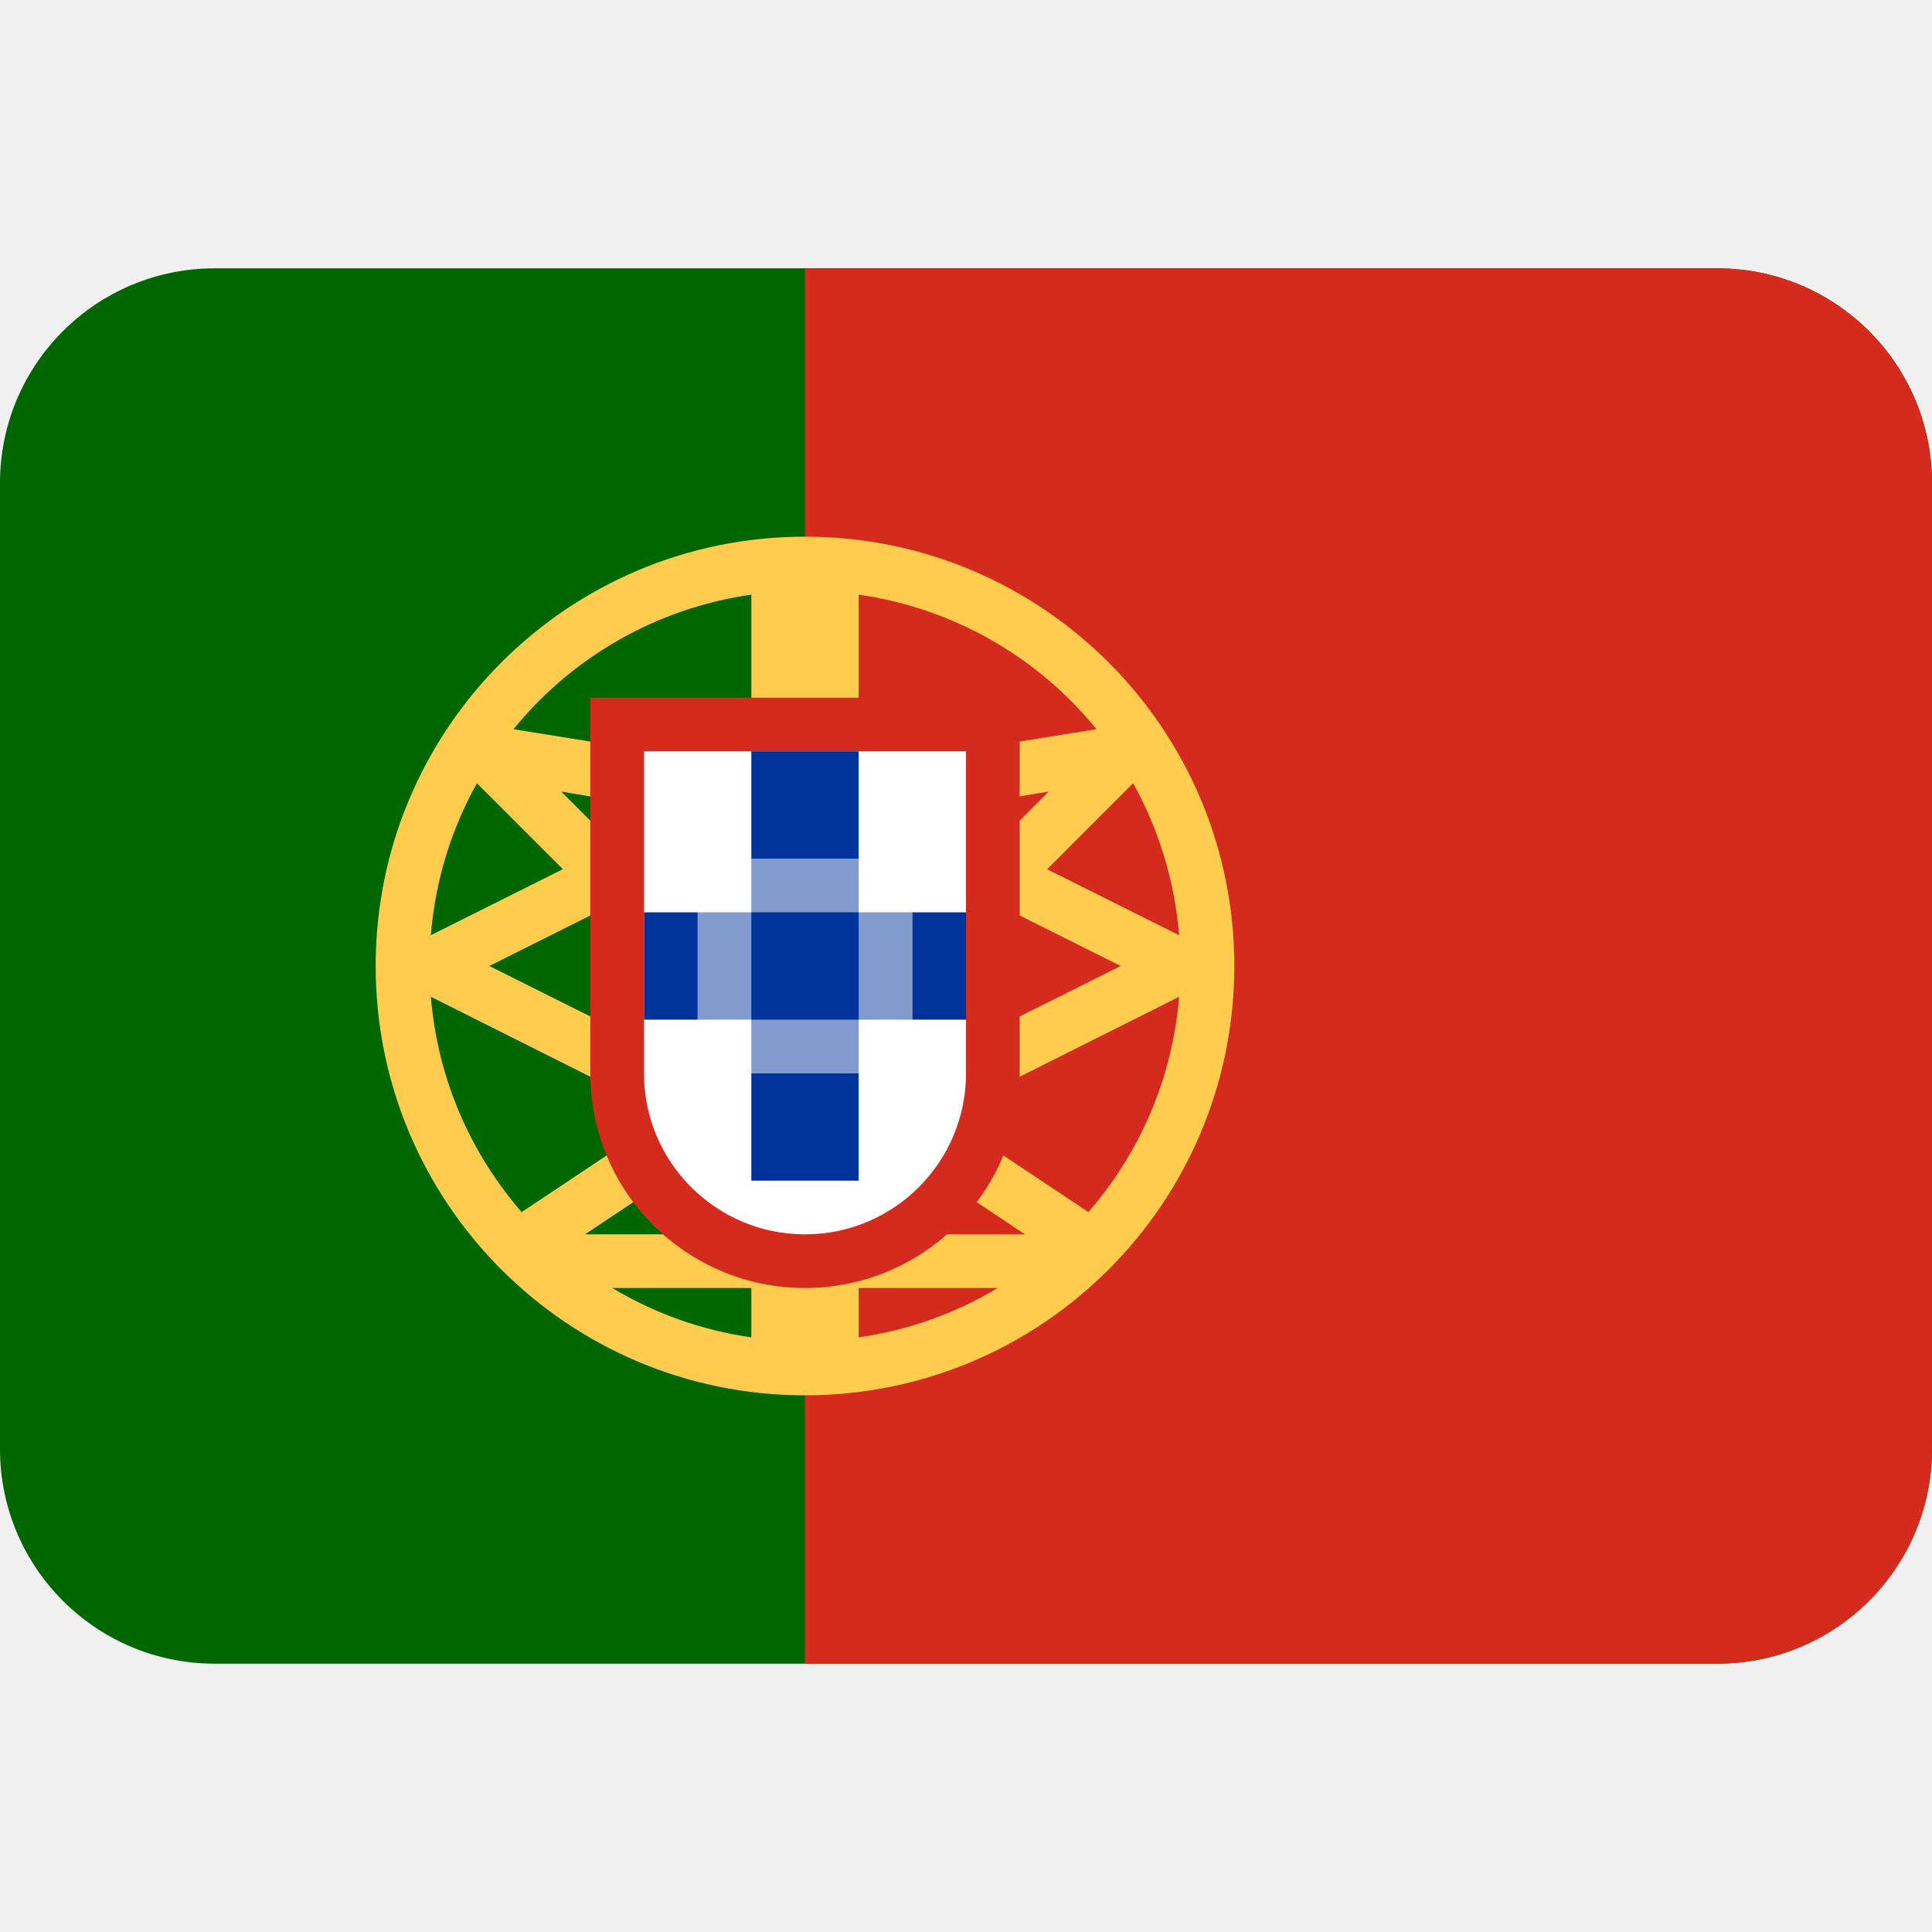
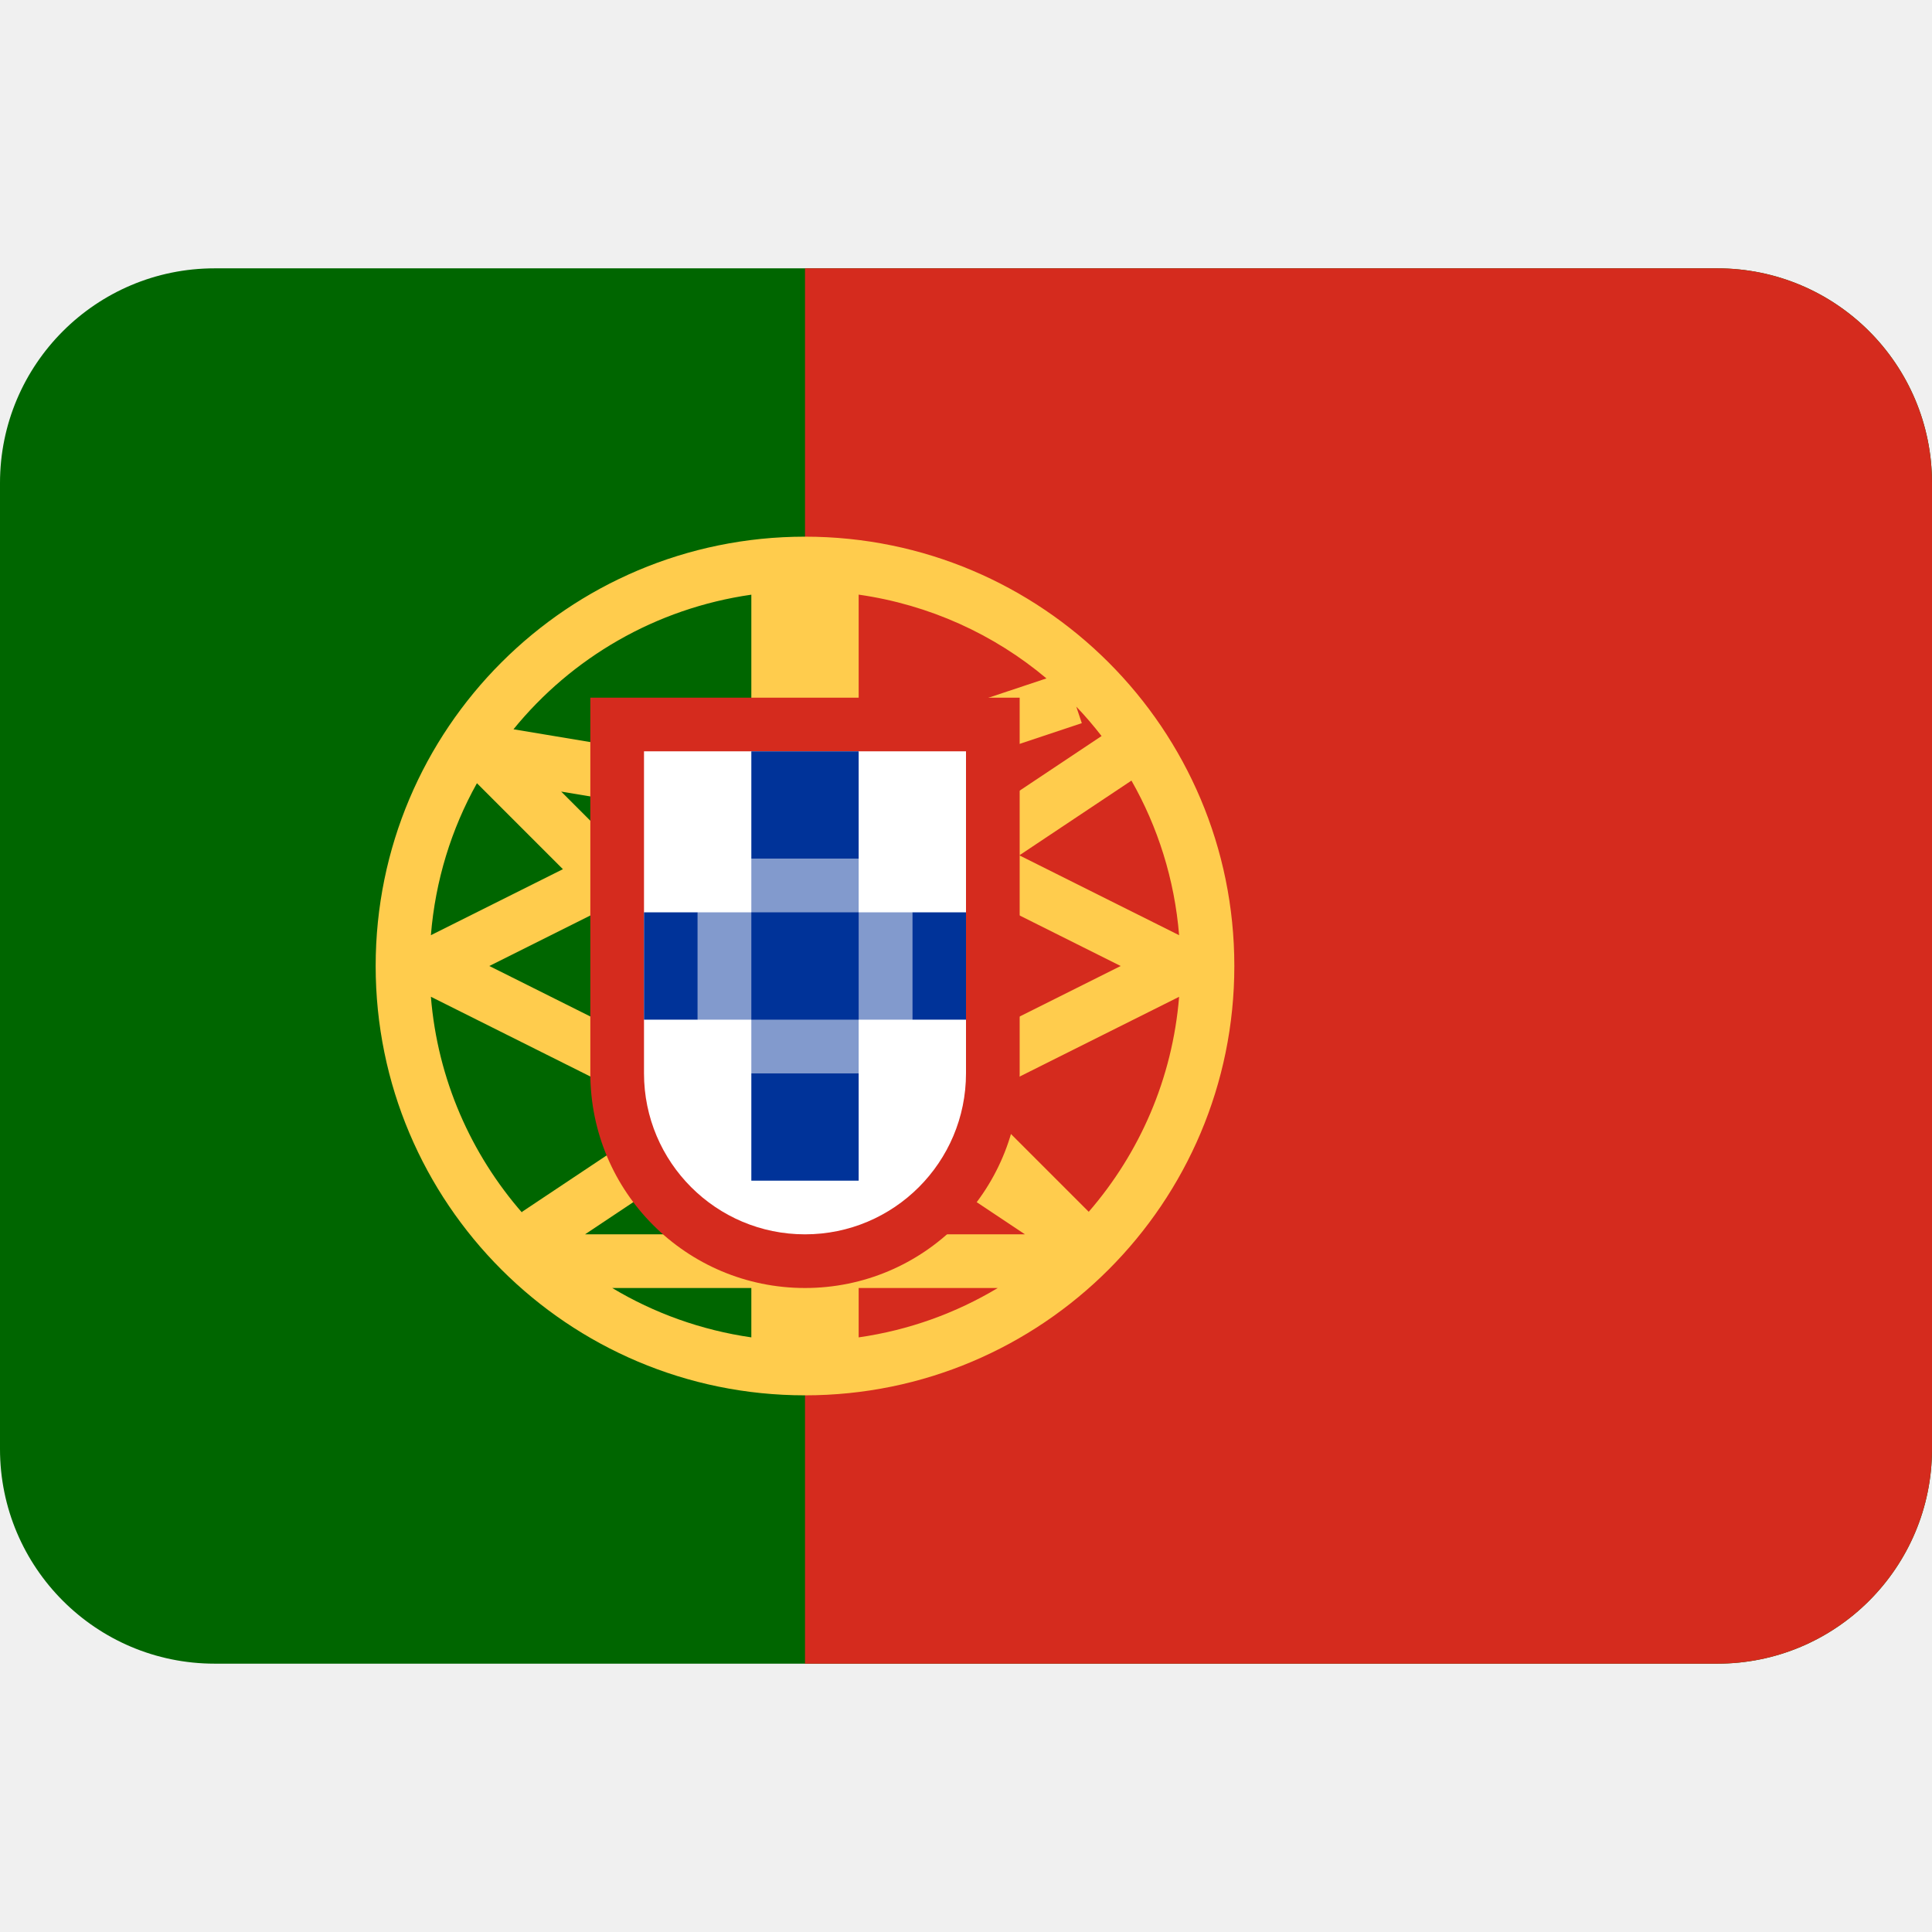
<svg xmlns="http://www.w3.org/2000/svg" viewBox="0 0 36 36">
  <path fill="#060" d="M36 27c0 2.209-1.791 4-4 4H4c-2.209 0-4-1.791-4-4V9c0-2.209 1.791-4 4-4h28c2.209 0 4 1.791 4 4v18z" />
  <path fill="#D52B1E" d="M32 5H15v26h17c2.209 0 4-1.791 4-4V9c0-2.209-1.791-4-4-4z" />
-   <path fill="#FFCC4D" d="M15 10c-4.419 0-8 3.581-8 8 0 4.418 3.581 8 8 8 4.418 0 8-3.582 8-8 0-4.419-3.582-8-8-8zm-6.113 4.594l1.602 1.602-2.46 1.23c.083-1.022.383-1.981.858-2.832zm-.858 3.979l4.4 2.207-2.706 1.804.014.021c-.96-1.097-1.583-2.492-1.708-4.032zM14 24.92c-.937-.134-1.813-.453-2.592-.92H14v.92zM14 23h-3.099L14 20.934V23zm0-3.268l-.607.405L9.118 18l2.116-1.058L14 19.707v.025zm0-1.439l-3.543-3.543 3.543.59v2.953zm0-3.992l-4.432-.713c1.084-1.333 2.65-2.253 4.432-2.508v3.221zm7.113.293c.475.851.775 1.81.858 2.833l-2.46-1.23 1.602-1.603zM16 11.08c1.782.256 3.348 1.175 4.432 2.508L16 14.301V11.08zm0 4.26l3.543-.591L16 18.293V15.34zm0 4.367l2.765-2.765L20.882 18l-4.274 2.137-.608-.405v-.025zm0 5.213V24h2.592c-.779.467-1.655.786-2.592.92zM16 23v-2.066L19.099 23H16zm4.264-.395l.014-.021-2.706-1.804 4.4-2.207c-.126 1.54-.749 2.935-1.708 4.032z" />
+   <path fill="#FFCC4D" d="M15 10c-4.418 0-8 3.582-8 8s3.582 8 8 8 8-3.582 8-8-3.582-8-8-8zm3.994 5.938l2.089-1.393c.491.863.803 1.839.888 2.881l-2.977-1.488zM16 24h2.592c-.779.467-1.655.786-2.592.92V24zm-7.971-6.574c.083-1.022.383-1.982.858-2.832l1.602 1.602-2.46 1.23zm0 1.147l3.747 1.874.447-.895L9.118 18l2.116-1.058 1.412 1.412.707-.707-1.176-1.176.046-.023-.447-.895-.344.172-.975-.975 1.461.244.164-.986-2.514-.419c1.084-1.333 2.65-2.253 4.432-2.508V23h-3.099l2.376-1.584-.555-.832-3 2 .014.021c-.959-1.097-1.582-2.492-1.707-4.032zM14 24.92c-.937-.135-1.813-.453-2.592-.92H14v.92zm6.287-2.34l-2.933-2.933-.707.707.471.471-.395.592L19.099 23H16V11.08c1.321.189 2.524.741 3.499 1.561l-2.657.886.316.948 3-1-.103-.308c.167.174.323.357.471.548l-2.804 1.869L18 16l-.224.447L20.882 18l-3.105 1.553.447.895 3.747-1.874c-.124 1.527-.737 2.913-1.684 4.006z" />
  <path fill="#D52B1E" d="M11 13v7c0 2.209 1.791 4 4 4s4-1.791 4-4v-7h-8z" />
  <path fill="#FFF" d="M12 14v6c0 1.656 1.343 3 3 3s3-1.344 3-3v-6h-6z" />
  <path fill="#829ACD" d="M13 17h4v2h-4z" />
  <path fill="#829ACD" d="M14 16h2v4h-2z" />
  <path fill="#039" d="M12 17h1v2h-1zm2 0h2v2h-2zm3 0h1v2h-1zm-3 3h2v2h-2zm0-6h2v2h-2z" />
</svg>
